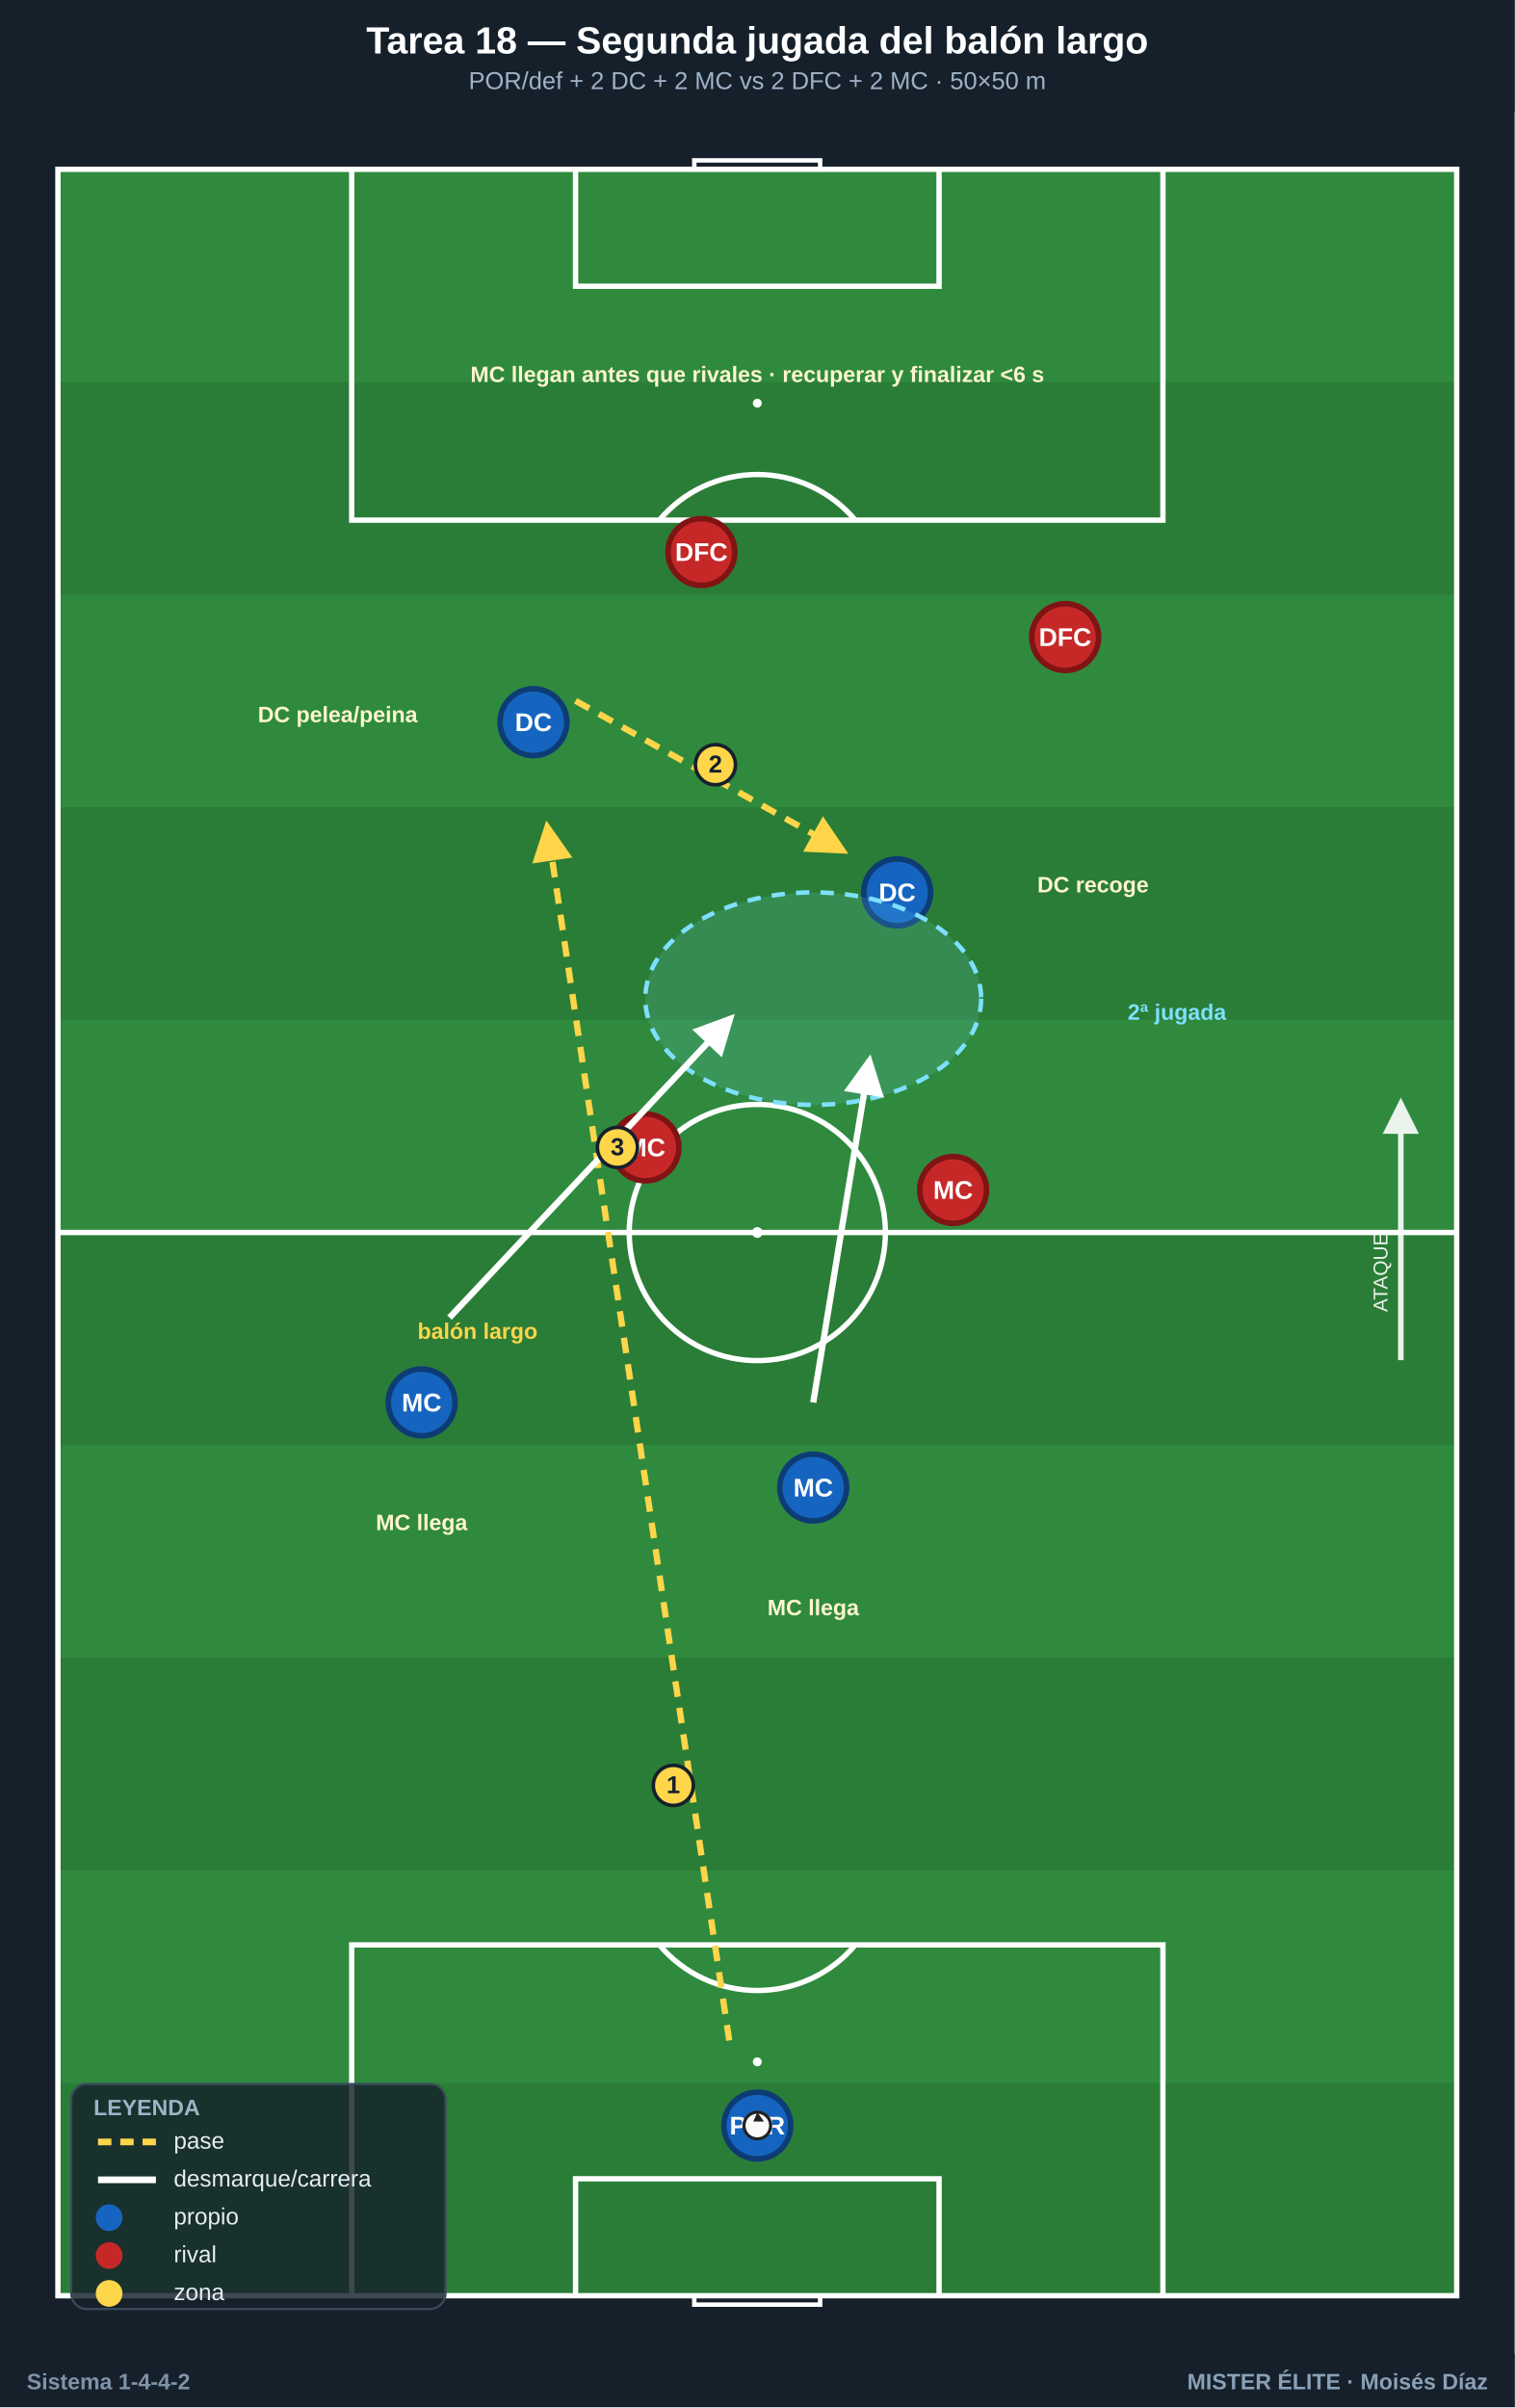
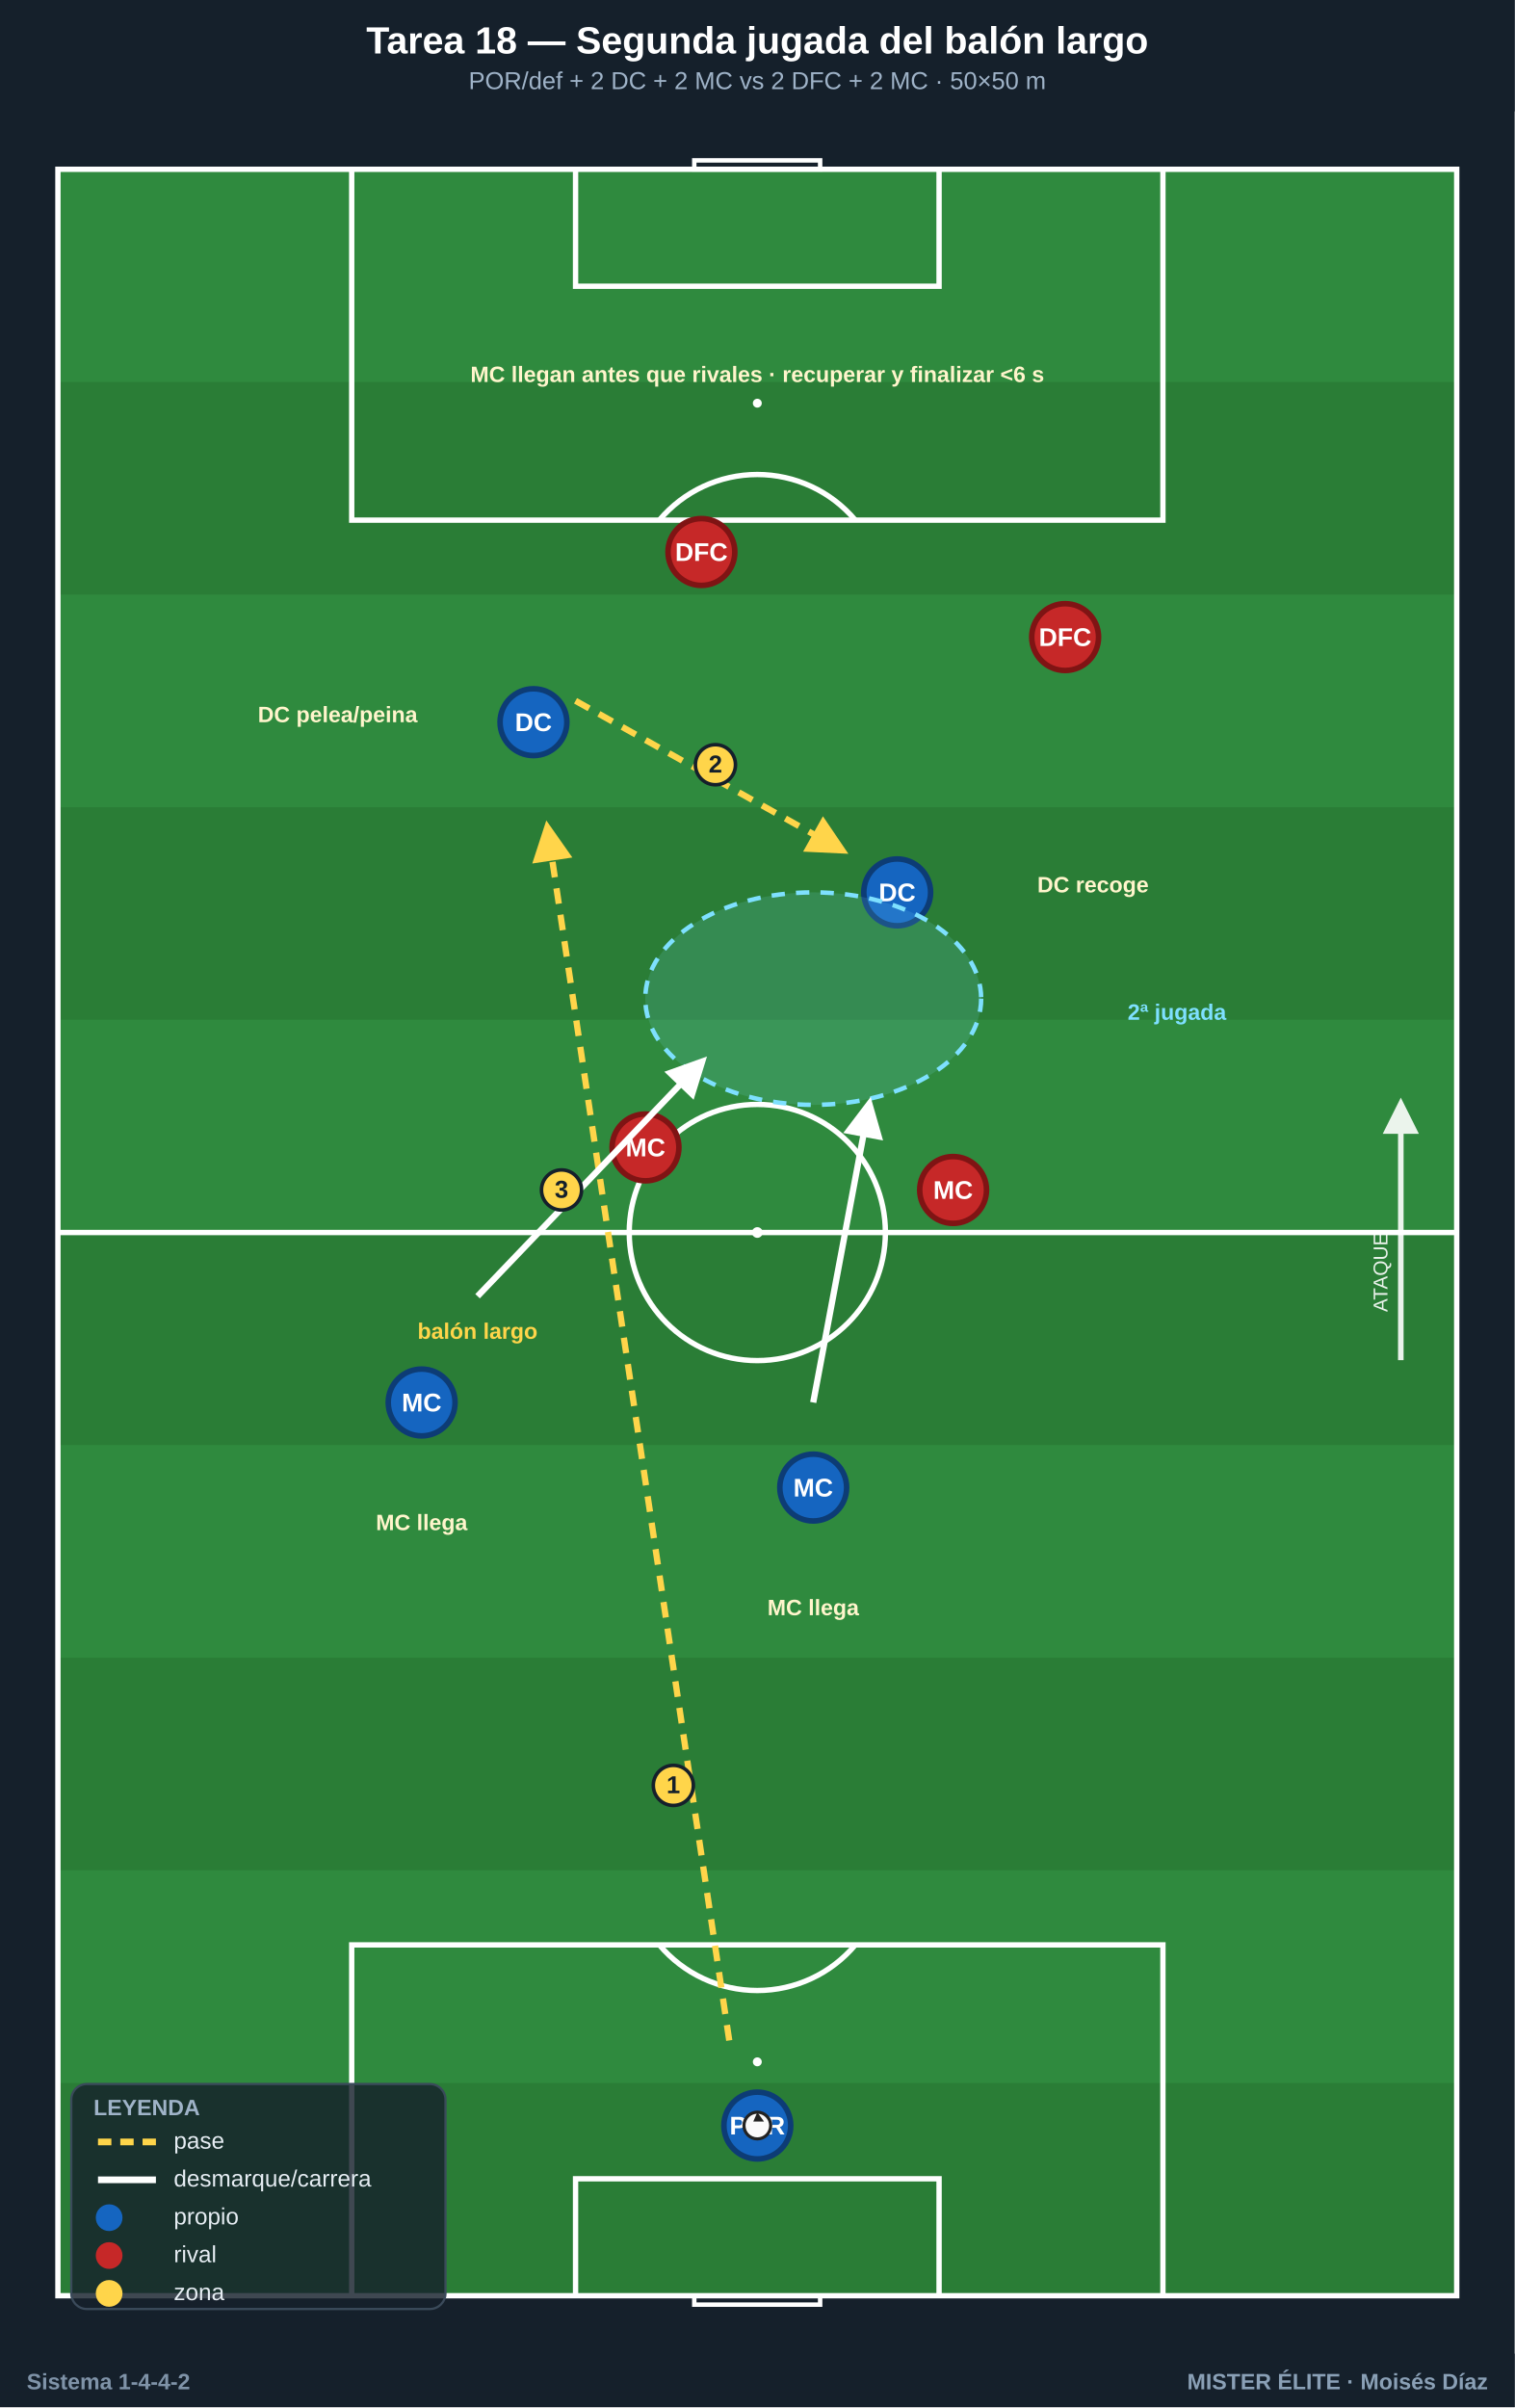
<svg xmlns="http://www.w3.org/2000/svg" viewBox="0 0 680 1081" width="680" height="1081" font-family="Segoe UI,Arial,sans-serif">
  <defs>
    <linearGradient id="sky" x1="0" y1="0" x2="0" y2="1">
      <stop offset="0" stop-color="#2f8a3e" />
      <stop offset="1" stop-color="#2b8139" />
    </linearGradient>
    <marker id="ah_pass" viewBox="0 0 10 10" refX="8" refY="5" markerWidth="6.5" markerHeight="6.5" orient="auto-start-reverse">
      <path d="M0,0 L10,5 L0,10 z" fill="#ffd54a" />
    </marker>
    <marker id="ah_run" viewBox="0 0 10 10" refX="8" refY="5" markerWidth="6.5" markerHeight="6.5" orient="auto-start-reverse">
      <path d="M0,0 L10,5 L0,10 z" fill="#ffffff" />
    </marker>
    <marker id="ah_drive" viewBox="0 0 10 10" refX="8" refY="5" markerWidth="6.5" markerHeight="6.5" orient="auto-start-reverse">
      <path d="M0,0 L10,5 L0,10 z" fill="#7ee0ff" />
    </marker>
    <marker id="ah_white" viewBox="0 0 10 10" refX="8" refY="5" markerWidth="6.5" markerHeight="6.5" orient="auto-start-reverse">
      <path d="M0,0 L10,5 L0,10 z" fill="#ffffff" />
    </marker>
  </defs>
  <rect x="0.0" y="0.0" width="680.0" height="1080.6" fill="#15202b" />
  <rect x="26.0" y="76.0" width="628.0" height="96.0" fill="#2f8a3e" />
  <rect x="26.0" y="171.5" width="628.0" height="96.0" fill="#2a7d36" />
  <rect x="26.0" y="266.9" width="628.0" height="96.0" fill="#2f8a3e" />
  <rect x="26.0" y="362.4" width="628.0" height="96.0" fill="#2a7d36" />
  <rect x="26.0" y="457.8" width="628.0" height="96.0" fill="#2f8a3e" />
  <rect x="26.0" y="553.3" width="628.0" height="96.0" fill="#2a7d36" />
  <rect x="26.0" y="648.7" width="628.0" height="96.0" fill="#2f8a3e" />
  <rect x="26.0" y="744.2" width="628.0" height="96.0" fill="#2a7d36" />
  <rect x="26.0" y="839.6" width="628.0" height="96.0" fill="#2f8a3e" />
  <rect x="26.0" y="935.1" width="628.0" height="96.0" fill="#2a7d36" />
  <rect x="26.0" y="76.0" width="628.0" height="954.6" fill="none" stroke="#ffffff" stroke-width="2.4" />
  <line x1="26.0" y1="553.3" x2="654.0" y2="553.3" stroke="#ffffff" stroke-width="2.4" opacity="1" />
  <circle cx="340.0" cy="553.3" r="57.5" fill="none" stroke="#ffffff" stroke-width="2.4" />
  <circle cx="340.0" cy="553.3" r="2.4" fill="#ffffff" />
  <path d="M157.9,76.0 L157.9,233.5 L522.1,233.5 L522.1,76.0" fill="none" stroke="#ffffff" stroke-width="2.4" />
  <path d="M258.4,76.0 L258.4,128.5 L421.6,128.5 L421.6,76.0" fill="none" stroke="#ffffff" stroke-width="2.4" />
  <circle cx="340.0" cy="181.0" r="2.0" fill="#ffffff" />
  <rect x="311.7" y="72.0" width="56.5" height="4" fill="none" stroke="#ffffff" stroke-width="2" />
  <path d="M296.0,233.5 A57.5,57.5 0 0 1 384.0,233.5" fill="none" stroke="#ffffff" stroke-width="2.4" />
  <path d="M157.9,1030.6 L157.9,873.1 L522.1,873.1 L522.1,1030.6" fill="none" stroke="#ffffff" stroke-width="2.4" />
  <path d="M258.4,1030.6 L258.4,978.1 L421.6,978.1 L421.6,1030.6" fill="none" stroke="#ffffff" stroke-width="2.4" />
  <circle cx="340.0" cy="925.6" r="2.0" fill="#ffffff" />
  <rect x="311.7" y="1030.6" width="56.5" height="4" fill="none" stroke="#ffffff" stroke-width="2" />
  <path d="M296.0,873.1 A57.5,57.5 0 0 0 384.0,873.1" fill="none" stroke="#ffffff" stroke-width="2.4" />
  <rect x="0.0" y="0.0" width="680.0" height="50.0" fill="#15202b" />
  <text x="340.0" y="24.0" font-family="Segoe UI,Arial,sans-serif" font-size="17" font-weight="800" fill="#ffffff" text-anchor="middle">Tarea 18 — Segunda jugada del balón largo</text>
  <text x="340.0" y="40.0" font-family="Segoe UI,Arial,sans-serif" font-size="11" font-weight="500" fill="#9fb3c8" text-anchor="middle">POR/def + 2 DC + 2 MC vs 2 DFC + 2 MC · 50×50 m</text>
  <rect x="0.0" y="1056.6" width="680.0" height="24.0" fill="#15202b" />
  <text x="668.0" y="1072.6" font-family="Segoe UI,Arial,sans-serif" font-size="10" font-weight="700" fill="#8aa0b6" text-anchor="end">MISTER ÉLITE · Moisés Díaz</text>
  <text x="12.0" y="1072.6" font-family="Segoe UI,Arial,sans-serif" font-size="10" font-weight="600" fill="#7f93a8" text-anchor="start">Sistema 1-4-4-2</text>
  <g opacity="0.9">
    <line x1="628.9" y1="610.6" x2="628.9" y2="496.0" stroke="#ffffff" stroke-width="2.5" marker-end="url(#ah_white)" />
    <text x="622.9" y="553.3" font-family="Segoe UI,Arial" font-size="9" fill="#ffffff" text-anchor="end" transform="rotate(-90 622.9 553.3)">ATAQUE</text>
  </g>
  <g>
    <circle cx="340.0" cy="954.2" r="15" fill="#1565c0" stroke="#0d3c75" stroke-width="2.5" />
    <text x="340.0" y="958.2" font-family="Segoe UI,Arial" font-size="11.5" font-weight="800" fill="#fff" text-anchor="middle">POR</text>
  </g>
  <circle cx="340.0" cy="954.2" r="6.0" fill="#fafafa" stroke="#222" stroke-width="1.4" />
  <path d="M340.0,948.2 l3.0,4.2 l-4.8,0 z" fill="#222" />
  <g>
    <circle cx="239.5" cy="324.2" r="15" fill="#1565c0" stroke="#0d3c75" stroke-width="2.5" />
    <text x="239.5" y="328.2" font-family="Segoe UI,Arial" font-size="11.5" font-weight="800" fill="#fff" text-anchor="middle">DC</text>
  </g>
  <text x="151.6" y="324.2" font-family="Segoe UI,Arial,sans-serif" font-size="10" font-weight="600" fill="#fff5cc" text-anchor="middle">DC pelea/peina</text>
  <g>
    <circle cx="402.8" cy="400.6" r="15" fill="#1565c0" stroke="#0d3c75" stroke-width="2.5" />
    <text x="402.8" y="404.6" font-family="Segoe UI,Arial" font-size="11.5" font-weight="800" fill="#fff" text-anchor="middle">DC</text>
  </g>
  <text x="490.7" y="400.6" font-family="Segoe UI,Arial,sans-serif" font-size="10" font-weight="600" fill="#fff5cc" text-anchor="middle">DC recoge</text>
  <g>
    <circle cx="314.9" cy="247.8" r="15" fill="#c62828" stroke="#7f1414" stroke-width="2.5" />
    <text x="314.9" y="251.8" font-family="Segoe UI,Arial" font-size="11.5" font-weight="800" fill="#fff" text-anchor="middle">DFC</text>
  </g>
  <g>
    <circle cx="478.2" cy="286.0" r="15" fill="#c62828" stroke="#7f1414" stroke-width="2.5" />
    <text x="478.2" y="290.0" font-family="Segoe UI,Arial" font-size="11.5" font-weight="800" fill="#fff" text-anchor="middle">DFC</text>
  </g>
  <g>
    <circle cx="289.8" cy="515.1" r="15" fill="#c62828" stroke="#7f1414" stroke-width="2.5" />
    <text x="289.8" y="519.1" font-family="Segoe UI,Arial" font-size="11.5" font-weight="800" fill="#fff" text-anchor="middle">MC</text>
  </g>
  <g>
    <circle cx="427.9" cy="534.2" r="15" fill="#c62828" stroke="#7f1414" stroke-width="2.5" />
    <text x="427.9" y="538.2" font-family="Segoe UI,Arial" font-size="11.5" font-weight="800" fill="#fff" text-anchor="middle">MC</text>
  </g>
  <g>
    <circle cx="189.3" cy="629.6" r="15" fill="#1565c0" stroke="#0d3c75" stroke-width="2.5" />
    <text x="189.3" y="633.6" font-family="Segoe UI,Arial" font-size="11.5" font-weight="800" fill="#fff" text-anchor="middle">MC</text>
  </g>
  <text x="189.3" y="686.9" font-family="Segoe UI,Arial,sans-serif" font-size="10" font-weight="600" fill="#fff5cc" text-anchor="middle">MC llega</text>
  <g>
    <circle cx="365.1" cy="667.8" r="15" fill="#1565c0" stroke="#0d3c75" stroke-width="2.5" />
    <text x="365.1" y="671.8" font-family="Segoe UI,Arial" font-size="11.5" font-weight="800" fill="#fff" text-anchor="middle">MC</text>
  </g>
  <text x="365.1" y="725.1" font-family="Segoe UI,Arial,sans-serif" font-size="10" font-weight="600" fill="#fff5cc" text-anchor="middle">MC llega</text>
  <line x1="327.4" y1="916.0" x2="245.8" y2="371.9" stroke="#ffd54a" stroke-width="2.8" stroke-dasharray="7 5" marker-end="url(#ah_pass)" />
  <g>
    <circle cx="302.3" cy="801.5" r="9" fill="#ffd54a" stroke="#15202b" stroke-width="1.6" />
    <text x="302.3" y="805.0" font-family="Segoe UI,Arial" font-size="11" font-weight="800" fill="#15202b" text-anchor="middle">1</text>
  </g>
  <text x="214.4" y="601.0" font-family="Segoe UI,Arial,sans-serif" font-size="10" font-weight="600" fill="#ffd54a" text-anchor="middle">balón largo</text>
  <line x1="258.4" y1="314.6" x2="377.7" y2="381.5" stroke="#ffd54a" stroke-width="2.8" stroke-dasharray="7 5" marker-end="url(#ah_pass)" />
  <g>
    <circle cx="321.2" cy="343.3" r="9" fill="#ffd54a" stroke="#15202b" stroke-width="1.6" />
    <text x="321.2" y="346.8" font-family="Segoe UI,Arial" font-size="11" font-weight="800" fill="#15202b" text-anchor="middle">2</text>
  </g>
  <ellipse cx="365.1" cy="448.3" rx="75.4" ry="47.7" fill="#7ee0ff" fill-opacity="0.14" stroke="#7ee0ff" stroke-width="2" stroke-dasharray="6 5" />
  <text x="528.4" y="457.8" font-family="Segoe UI,Arial,sans-serif" font-size="10" font-weight="600" fill="#7ee0ff" text-anchor="middle">2ª jugada</text>
-   <line x1="201.8" y1="591.5" x2="327.4" y2="457.8" stroke="#ffffff" stroke-width="2.8" marker-end="url(#ah_run)" />
-   <line x1="365.1" y1="629.6" x2="390.2" y2="476.9" stroke="#ffffff" stroke-width="2.8" marker-end="url(#ah_run)" />
+   <line x1="214.4" y1="581.9" x2="314.9" y2="476.9" stroke="#ffffff" stroke-width="2.8" marker-end="url(#ah_run)" />
+   <line x1="365.1" y1="629.6" x2="390.2" y2="496.0" stroke="#ffffff" stroke-width="2.8" marker-end="url(#ah_run)" />
  <g>
-     <circle cx="277.2" cy="515.1" r="9" fill="#ffd54a" stroke="#15202b" stroke-width="1.6" />
-     <text x="277.2" y="518.6" font-family="Segoe UI,Arial" font-size="11" font-weight="800" fill="#15202b" text-anchor="middle">3</text>
+     <circle cx="252.1" cy="534.2" r="9" fill="#ffd54a" stroke="#15202b" stroke-width="1.6" />
+     <text x="252.1" y="537.7" font-family="Segoe UI,Arial" font-size="11" font-weight="800" fill="#15202b" text-anchor="middle">3</text>
  </g>
  <text x="340.0" y="171.5" font-family="Segoe UI,Arial,sans-serif" font-size="10" font-weight="600" fill="#fff5cc" text-anchor="middle">MC llegan antes que rivales · recuperar y finalizar &lt;6 s</text>
  <g>
    <rect x="32" y="935.56" width="168" height="101" rx="7" fill="#15202b" fill-opacity="0.82" stroke="#3a4a5a" stroke-width="1" />
    <text x="42" y="949.56" font-family="Segoe UI,Arial" font-size="10" font-weight="800" fill="#9fb3c8">LEYENDA</text>
    <line x1="44" y1="961.56" x2="70" y2="961.56" stroke="#ffd54a" stroke-width="3" stroke-dasharray="6 4" />
    <text x="78" y="964.56" font-family="Segoe UI,Arial" font-size="10.5" fill="#e6edf3">pase</text>
    <line x1="44" y1="978.56" x2="70" y2="978.56" stroke="#ffffff" stroke-width="3" />
    <text x="78" y="981.56" font-family="Segoe UI,Arial" font-size="10.5" fill="#e6edf3">desmarque/carrera</text>
    <circle cx="49" cy="995.56" r="6" fill="#1565c0" />
    <text x="78" y="998.56" font-family="Segoe UI,Arial" font-size="10.5" fill="#e6edf3">propio</text>
    <circle cx="49" cy="1012.56" r="6" fill="#c62828" />
    <text x="78" y="1015.56" font-family="Segoe UI,Arial" font-size="10.5" fill="#e6edf3">rival</text>
    <circle cx="49" cy="1029.56" r="6" fill="#ffd54a" />
    <text x="78" y="1032.56" font-family="Segoe UI,Arial" font-size="10.5" fill="#e6edf3">zona</text>
  </g>
</svg>
